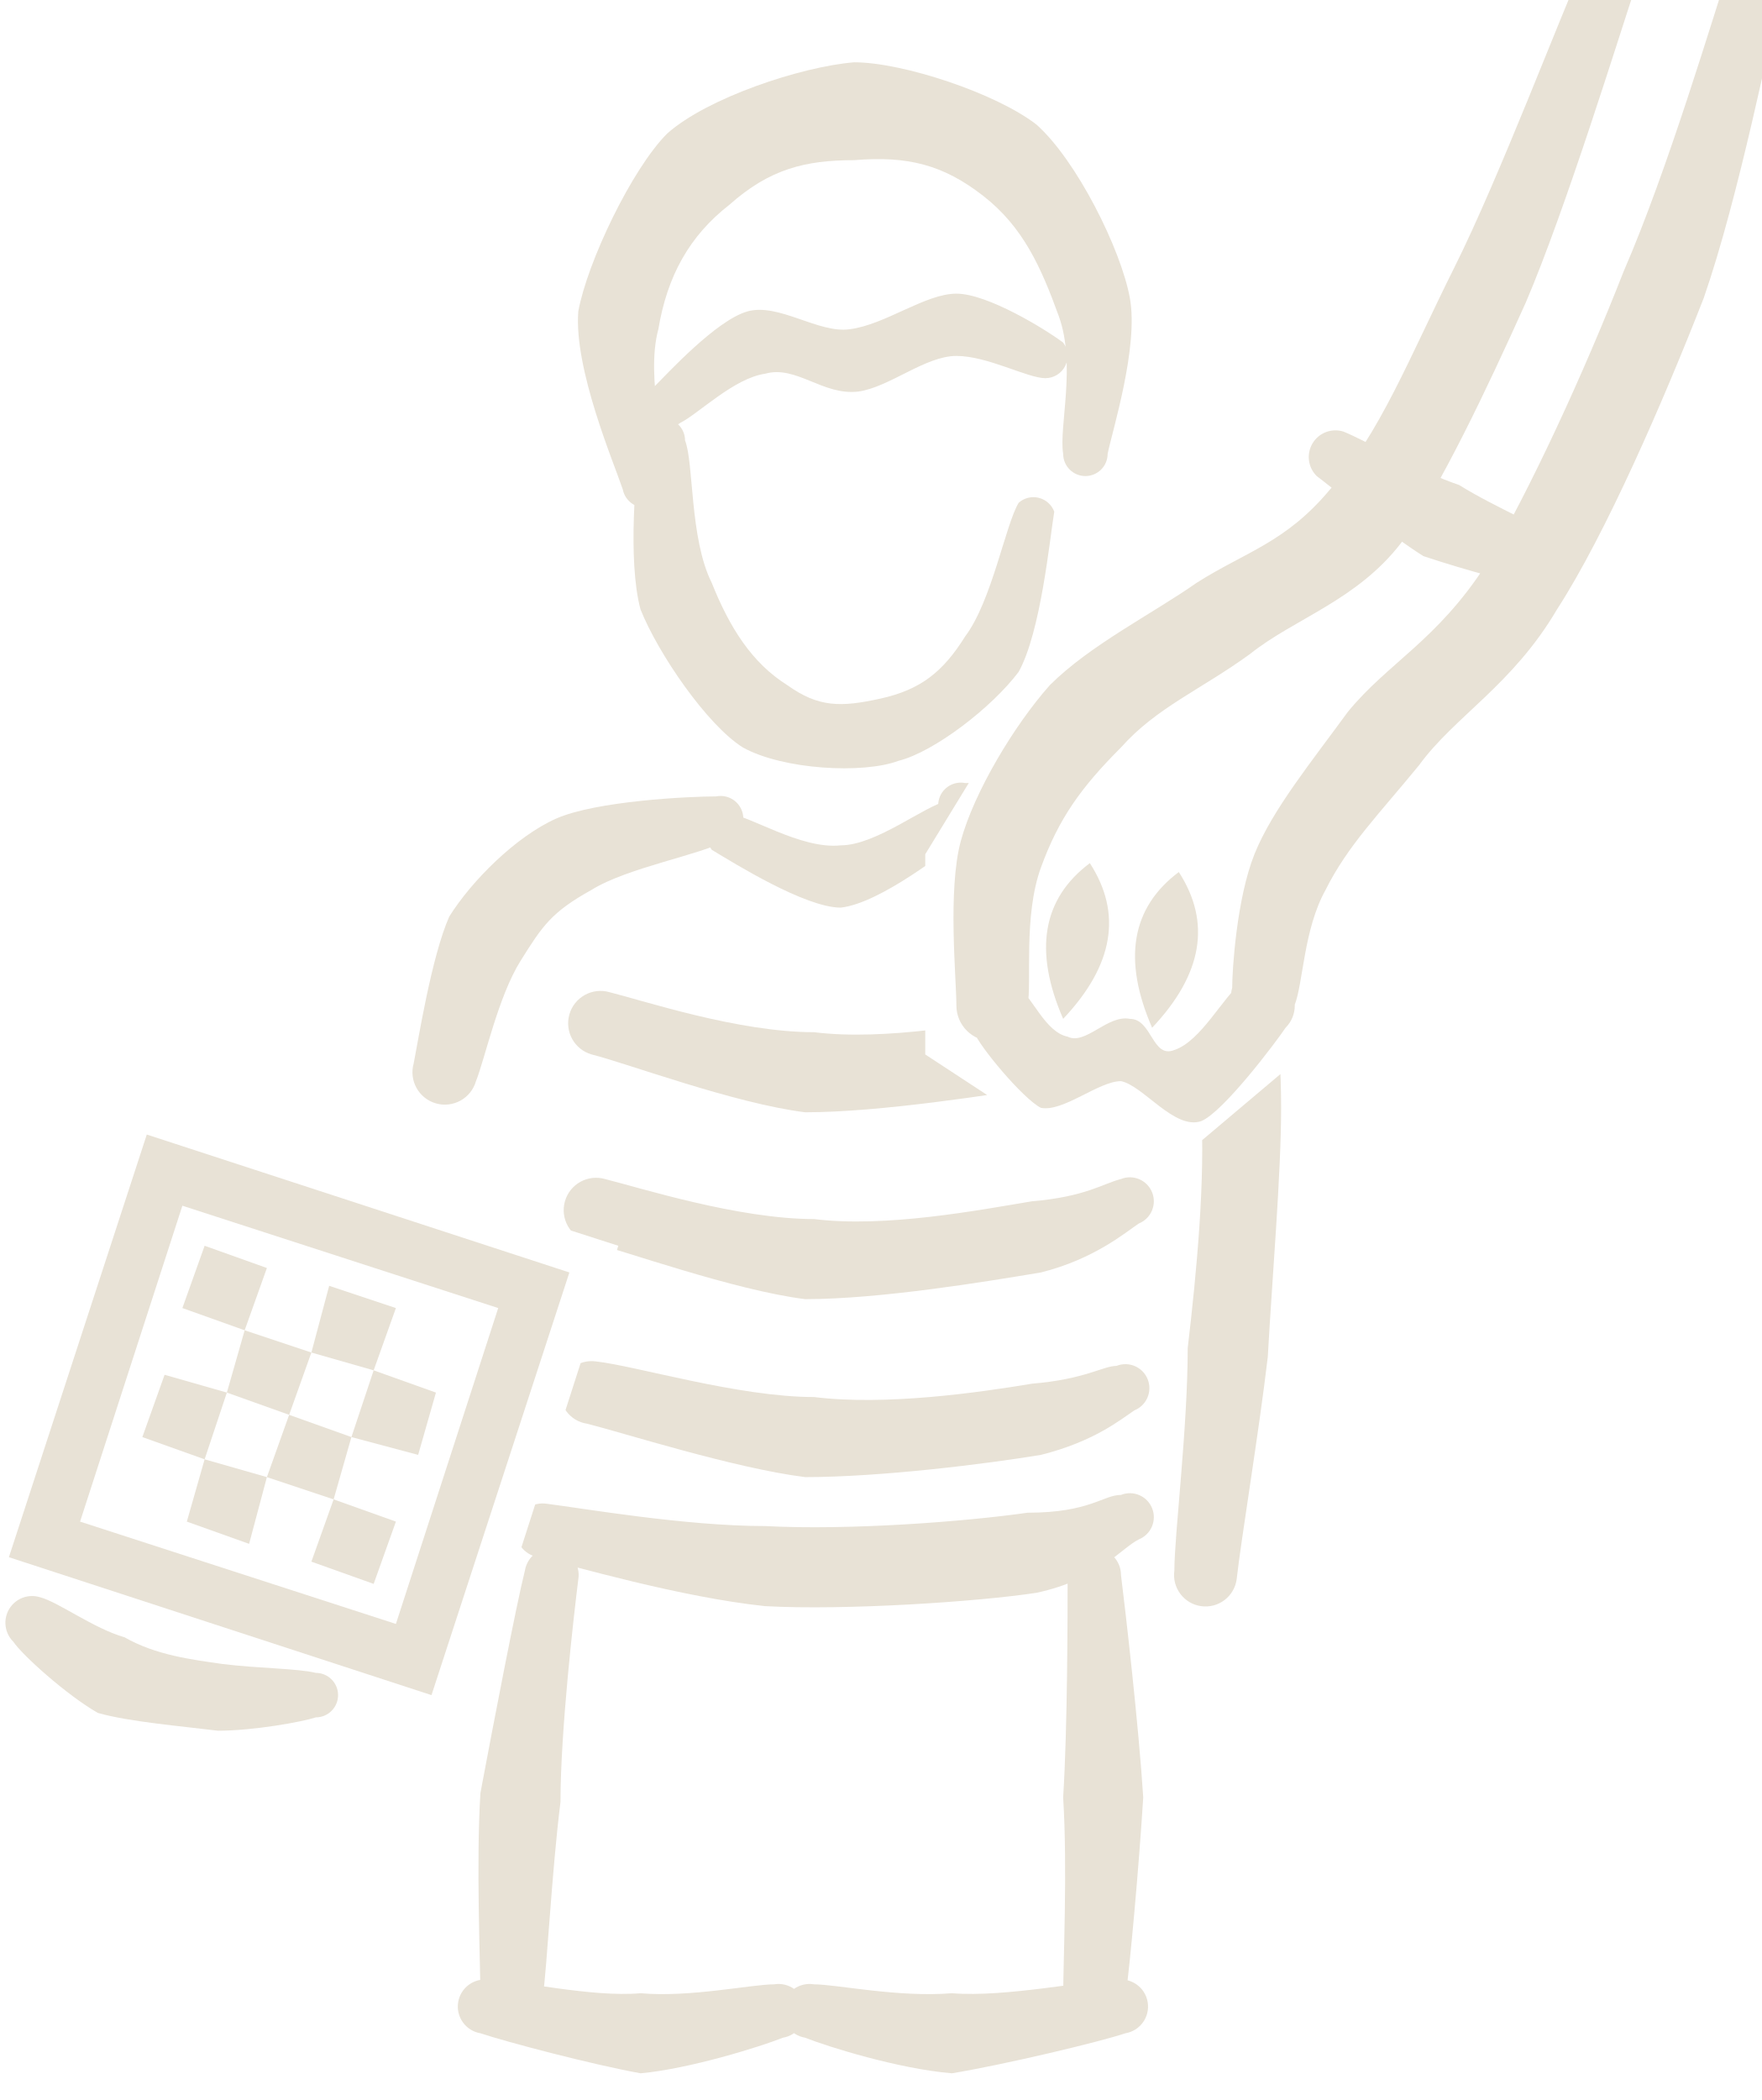
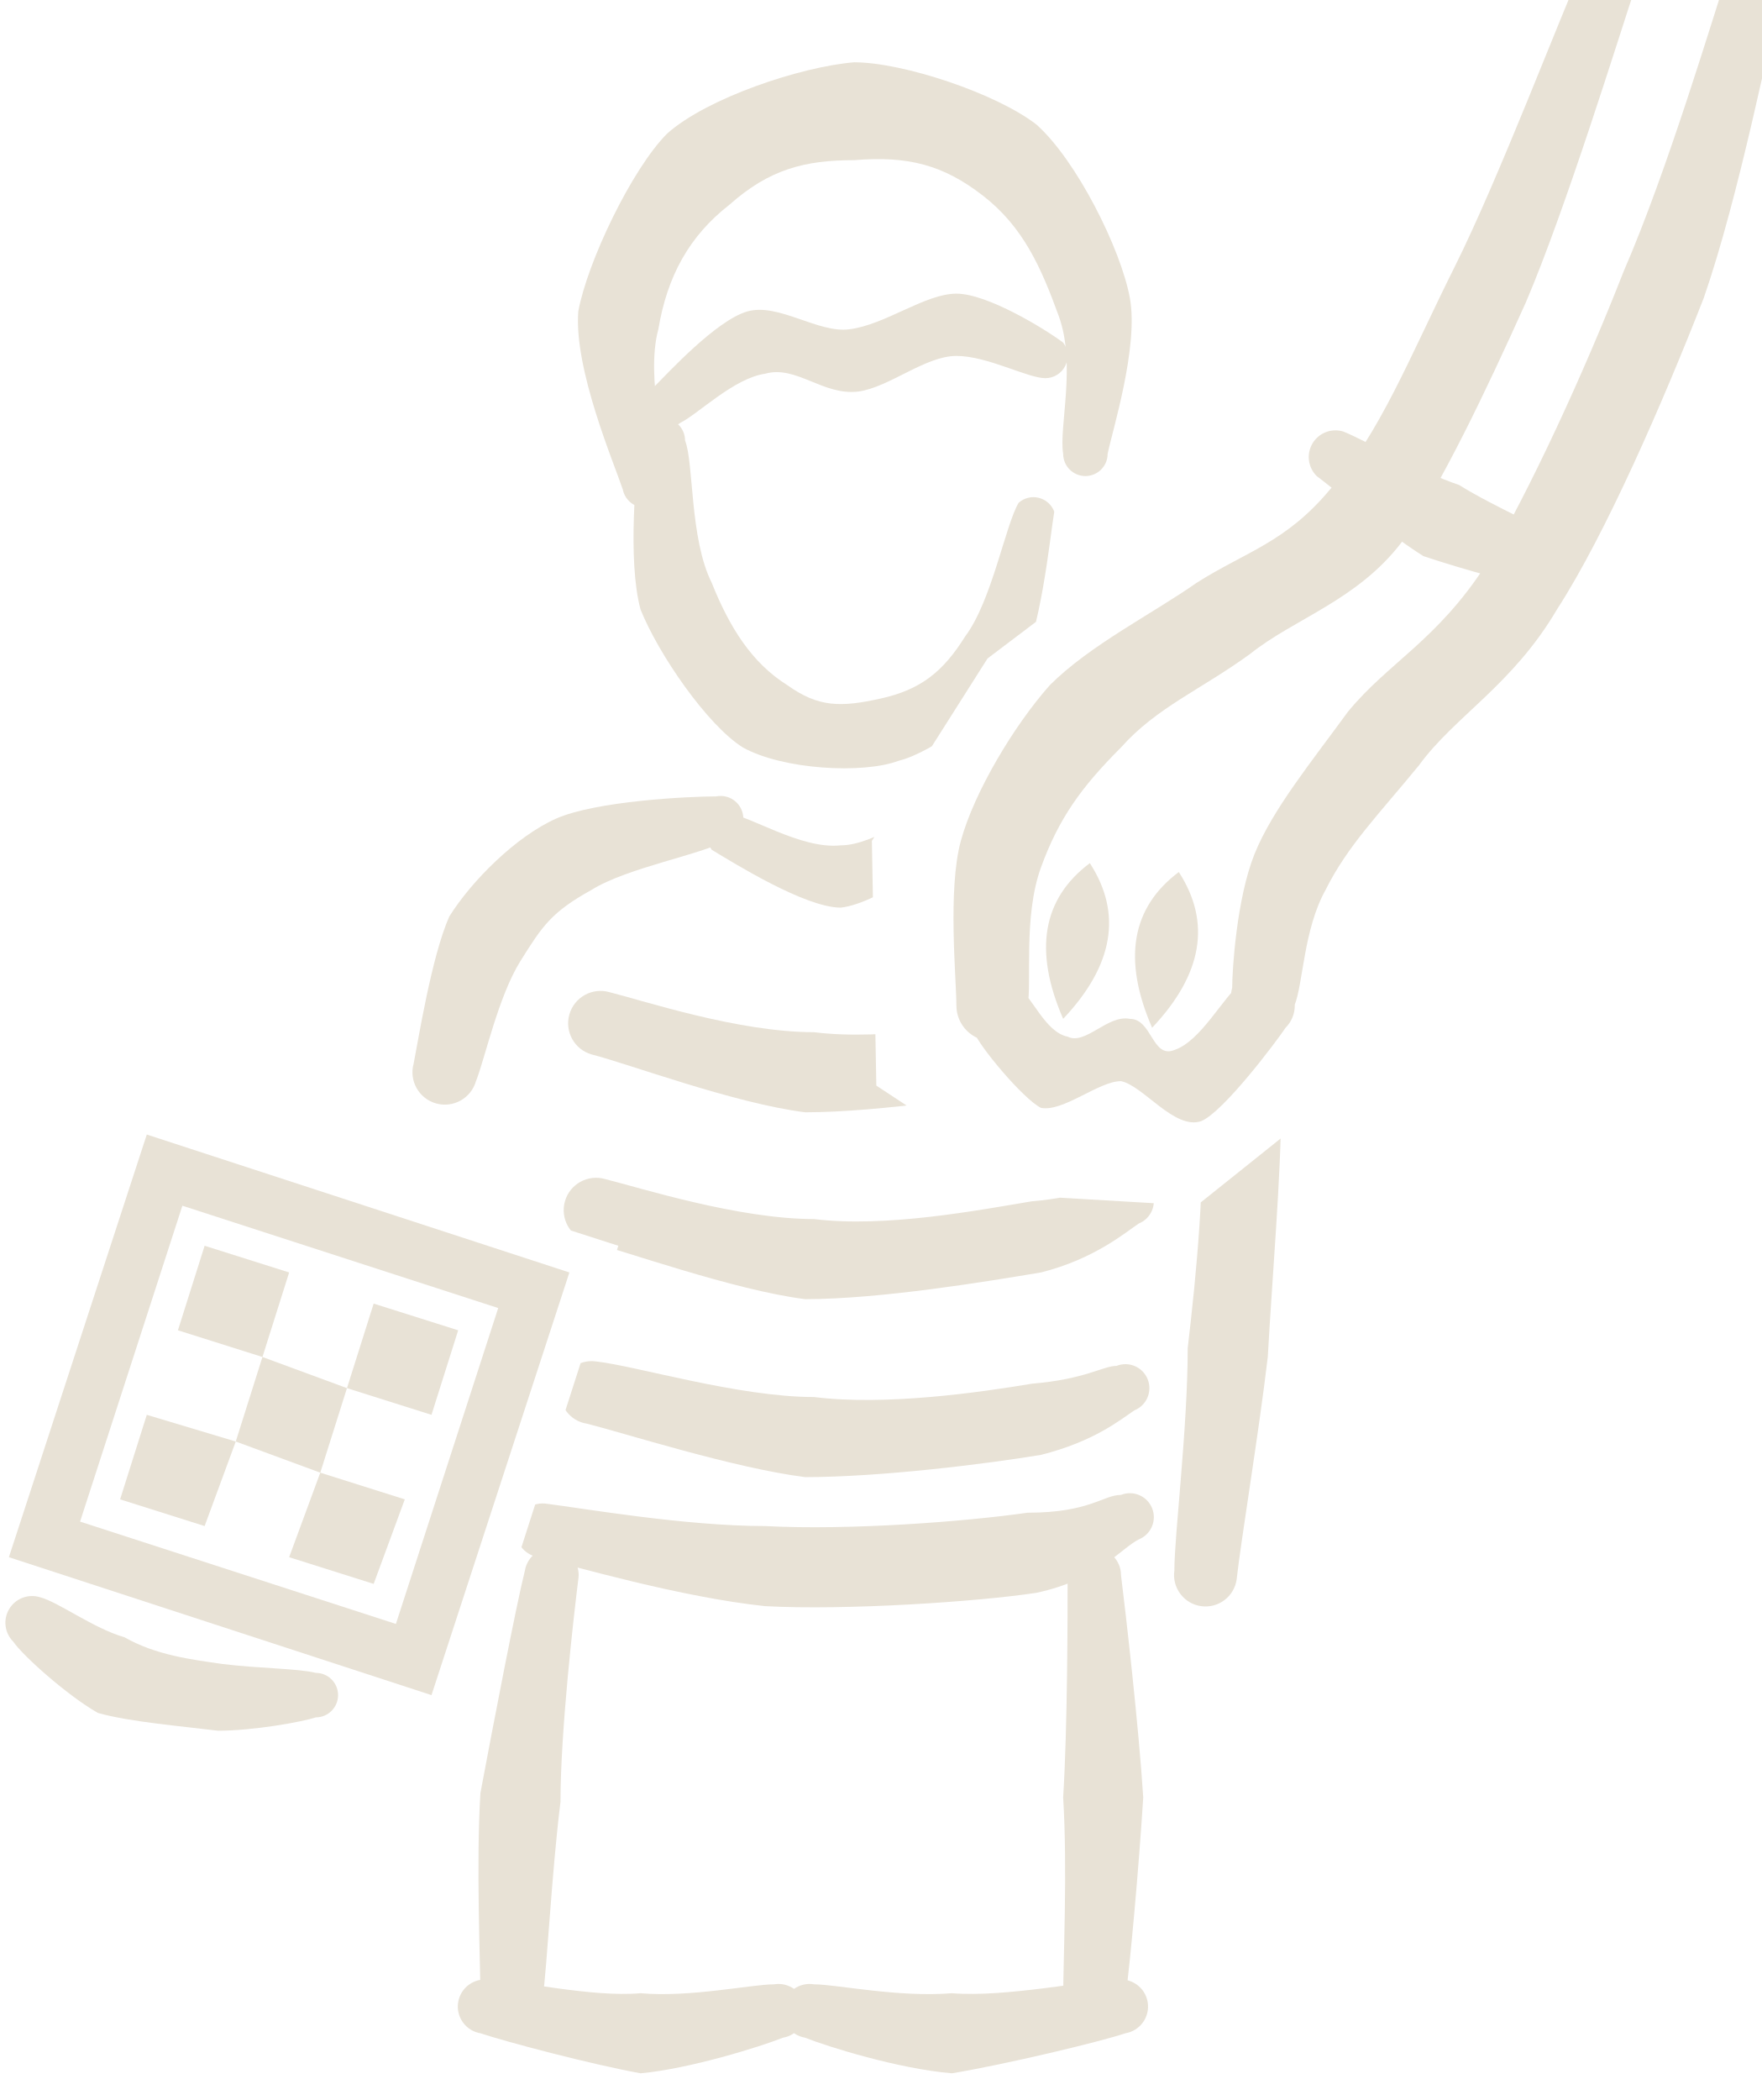
<svg xmlns="http://www.w3.org/2000/svg" viewBox="48 -4 396 472">
  <clipPath id="k">
-     <path clip-rule="evenodd" d="M0 0H650V700H0ZM352 97L317 123L278 152L256 188L256 233L285 252L315 255L347 228L355 189L380 160L412 133ZM75 240l112 36-36 112-112-36z" />
+     <path clip-rule="evenodd" d="M0 0H650V700H0ZM347 87L311 113L270 144L244 185L245 240L283 265L317 267L357 235L367 193L392 165L425 136ZM75 240l112 36-36 112-112-36z" />
  </clipPath>
  <g fill="#E8E2D6">
    <path clip-path="url(#k)" d="M198 104c0-6-5-23-2-34 2-12 7-21 16-28 9-8 17-10 28-10 12-1 20 1 29 8 9 7 13 16 17 27 4 11 0 25 1 31a5 5 0 0 0 10 0c1-5 7-24 5-35-2-11-12-31-21-39-9-7-30-14-41-14-12 1-33 8-42 16-8 8-18 29-20 40-1 13 8 34 10 40a5 5 0 0 0 10-2zM201 91c4-2 12-10 19-11 7-2 13 5 21 4 7-1 15-8 22-8 7 0 16 5 20 5a5 5 0 0 0 4-8c-4-3-17-11-24-11-7 0-16 7-24 8-7 1-16-6-23-4-7 2-18 14-21 17a5 5 0 0 0 6 8zM192 95c-1 6-3 27 0 38 4 10 15 26 23 31 9 5 27 6 35 3 8-2 21-12 27-20 5-9 7-30 8-36a5 5 0 0 0-8-2c-3 5-6 22-12 30-5 8-10 12-19 14-9 2-14 2-21-3-8-5-13-13-17-23-5-10-4-27-6-32a5 5 0 0 0-10 0zM209 175c-6 0-27 1-36 5-9 4-19 14-24 22-4 9-7 28-8 33a7 7 0 0 0 14 4c2-5 5-19 10-27 5-8 7-11 16-16 8-5 25-8 30-11a5 5 0 0 0-2-10zM263 182c6 2 22 3 31 9 9 5 13 10 18 20 5 10 5 19 6 34 1 16-1 37-3 54 0 18-3 42-3 50a7 7 0 0 0 14 2c1-9 5-33 7-50 1-18 3-41 3-56 0-16-2-32-6-42-5-10-18-23-28-28-10-4-31-3-37-3a5 5 0 0 0-2 10zM208 187c5 3 21 13 29 13 9-1 24-13 28-16a5 5 0 0 0-4-8c-5 1-16 10-24 10-9 1-21-7-25-7a5 5 0 0 0-4 8zM169 346c8 2 32 9 51 11 18 1 48-1 61-3 14-3 19-10 23-12a5 5 0 0 0-4-10c-4 0-7 4-21 4-14 2-40 4-59 3-18 0-41-4-49-5a6 6 0 0 0-2 12zM166 349c-2 8-7 34-10 50-1 16 0 38 0 46a7 7 0 0 0 14 0c1-7 2-28 4-44 0-16 3-42 4-50a6 6 0 0 0-12-2zM288 350c0 9 0 34-1 50 1 16 0 37 0 45a7 7 0 0 0 14 0c1-7 3-29 4-45-1-16-4-42-5-50a6 6 0 0 0-12 0zM156 453c6 2 25 7 36 9 11-1 27-6 32-8a6 6 0 0 0-2-12c-5 0-19 3-30 2-11 1-28-3-34-3a6 6 0 0 0-2 12zM229 454c5 2 21 7 33 8 12-2 33-7 39-9a6 6 0 0 0-2-12c-6 0-25 4-37 3-12 1-26-2-31-2a6 6 0 0 0-2 12zM181 233c8 2 32 11 48 13 17 0 42-4 55-6 12-3 18-10 21-12a5 5 0 0 0-4-10c-4 1-8 5-21 6-12 2-33 6-49 4-17 0-38-7-46-9a7 7 0 0 0-4 14zM180 275c8 2 33 11 49 13 17 0 41-4 53-6 12-3 19-9 22-11a5 5 0 0 0-4-10c-4 1-8 4-20 5-12 2-33 6-49 4-17 0-39-7-47-9a7 7 0 0 0-4 14zM180 316c8 2 33 10 49 12 17 0 41-3 53-5 12-3 18-8 21-10a5 5 0 0 0-4-10c-3 0-7 3-19 4-12 2-33 5-49 3-17 0-40-7-49-8a7 7 0 0 0-2 14z" />
-     <path fill-rule="evenodd" d="M81 251l95 31-31 95-95-31zM89 267l-23 71 71 23 23-71zM94 276l14 5-5 14-14-5zM122 285l15 5-5 14-14-4zM103 295l15 5-5 14-14-5zM132 304l14 5-4 14-15-4zM85 305l14 4-5 15-14-5zM113 314l14 5-4 14-15-5zM94 324l14 4-4 15-14-5zM123 333l14 5-5 14-14-5z" />
+     <path fill-rule="evenodd" d="M81 251l95 31-31 95-95-31zM89 267l-23 71 71 23 23-71zM94 276l19 6-6 19-19-6zM132 289l19 6-6 19-19-6zM107 301l19 7-6 19-19-7zM81 314l20 6-7 19-19-6zM120 327l19 6-7 19-19-6z" />
    <path d="M51 365c2 3 12 12 19 16 7 2 19 3 27 4 8 0 19-2 22-3a5 5 0 0 0 0-10c-4-1-13-1-21-2-7-1-15-2-22-6-7-2-15-8-19-9a6 6 0 0 0-6 10zM404-12c-5 11-19 48-29 68-10 20-17 38-28 50-10 12-19 14-30 21-10 7-24 14-33 23-8 9-17 24-20 35-3 11-1 31-1 37a8 8 0 0 0 16 0c1-5-1-20 3-31 4-11 9-18 18-27 8-9 18-13 29-21 10-8 24-12 34-25 9-13 19-34 28-54 9-21 21-60 25-72a6 6 0 0 0-12-4zM437-12c-4 12-14 46-24 69-9 23-21 49-31 66-11 17-22 22-31 33-8 11-17 22-21 32-4 10-5 26-5 30a7 7 0 0 0 14 4c2-5 2-17 7-26 5-10 12-17 21-28 8-11 21-18 31-35 11-17 24-47 33-70 8-23 15-59 18-71a6 6 0 0 0-12-4zM267 228c1 3 11 15 15 17 5 1 13-6 18-6 5 1 12 11 18 9 5-2 17-18 19-21a7 7 0 0 0-10-10c-4 3-9 13-15 15-5 2-5-7-10-7-5-1-10 6-14 4-5-1-8-9-11-11a7 7 0 0 0-10 10zM344 103c4 3 16 13 24 18 9 3 23 7 28 7a6 6 0 0 0 4-10c-4-3-16-8-24-13-9-3-21-10-26-12a6 6 0 0 0-6 10zM293 190q-16 12-6 35 17-18 6-35zM313 192q-16 12-6 35 17-18 6-35z" />
  </g>
</svg>
